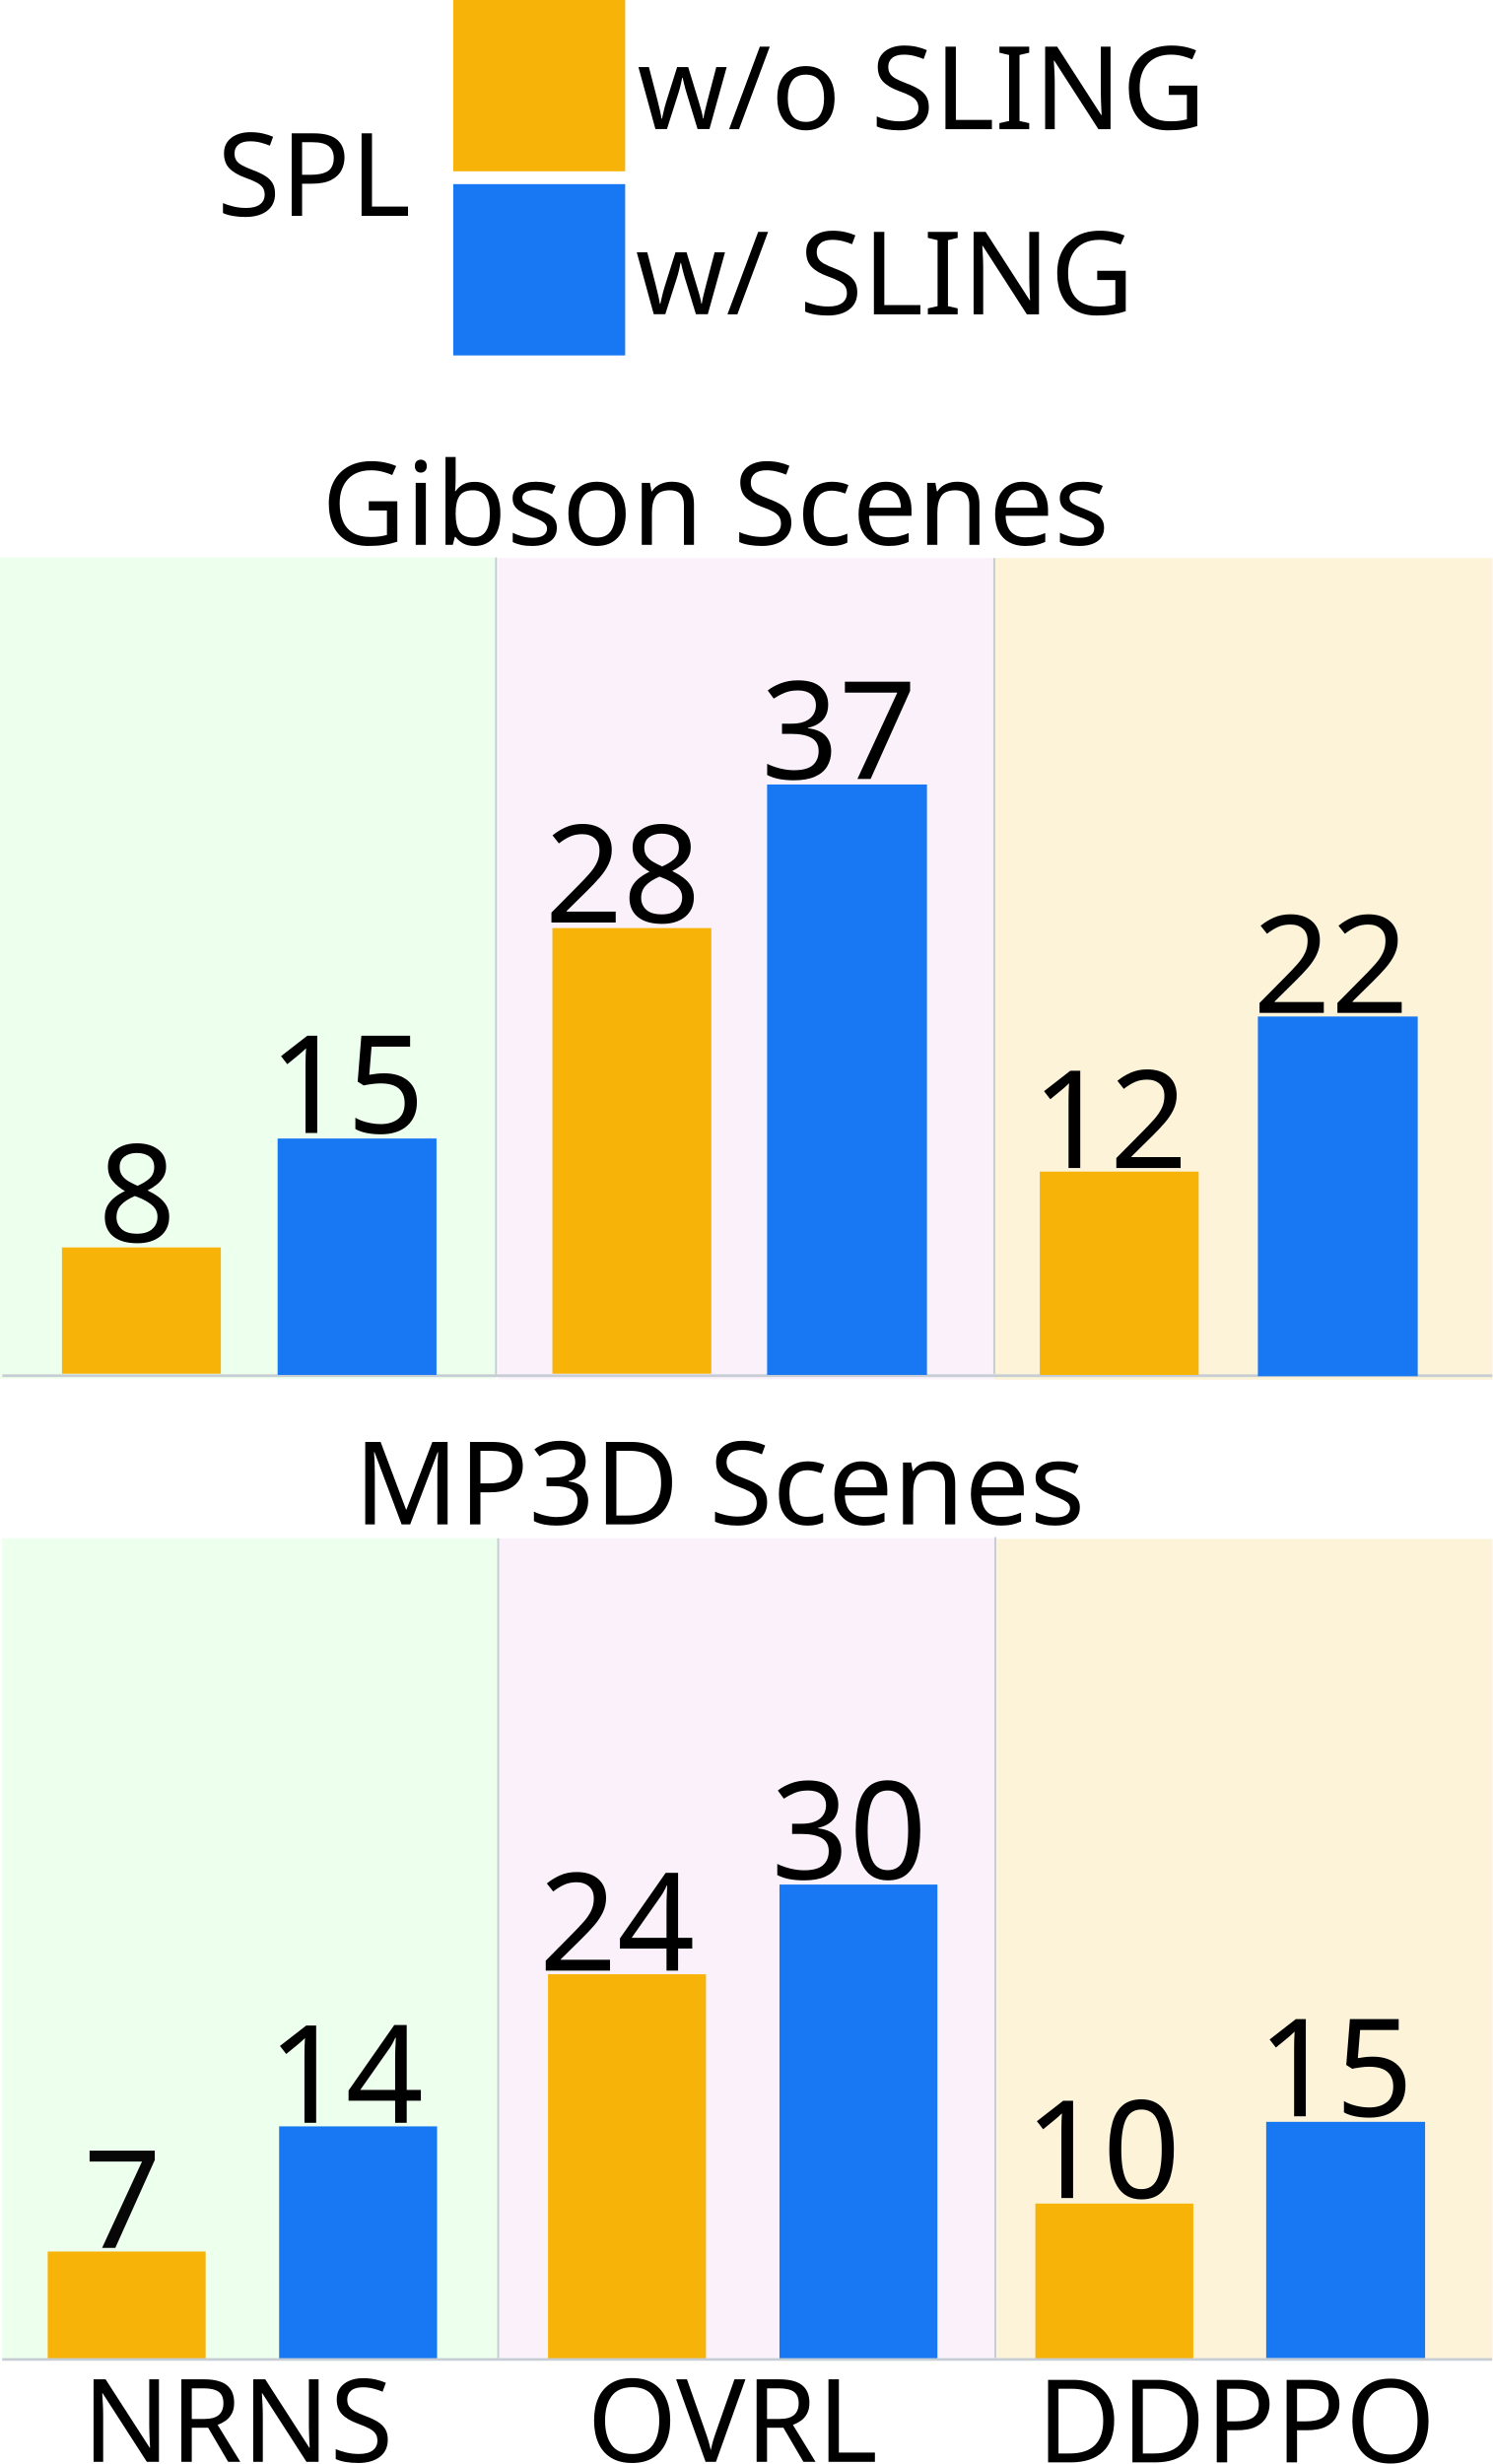
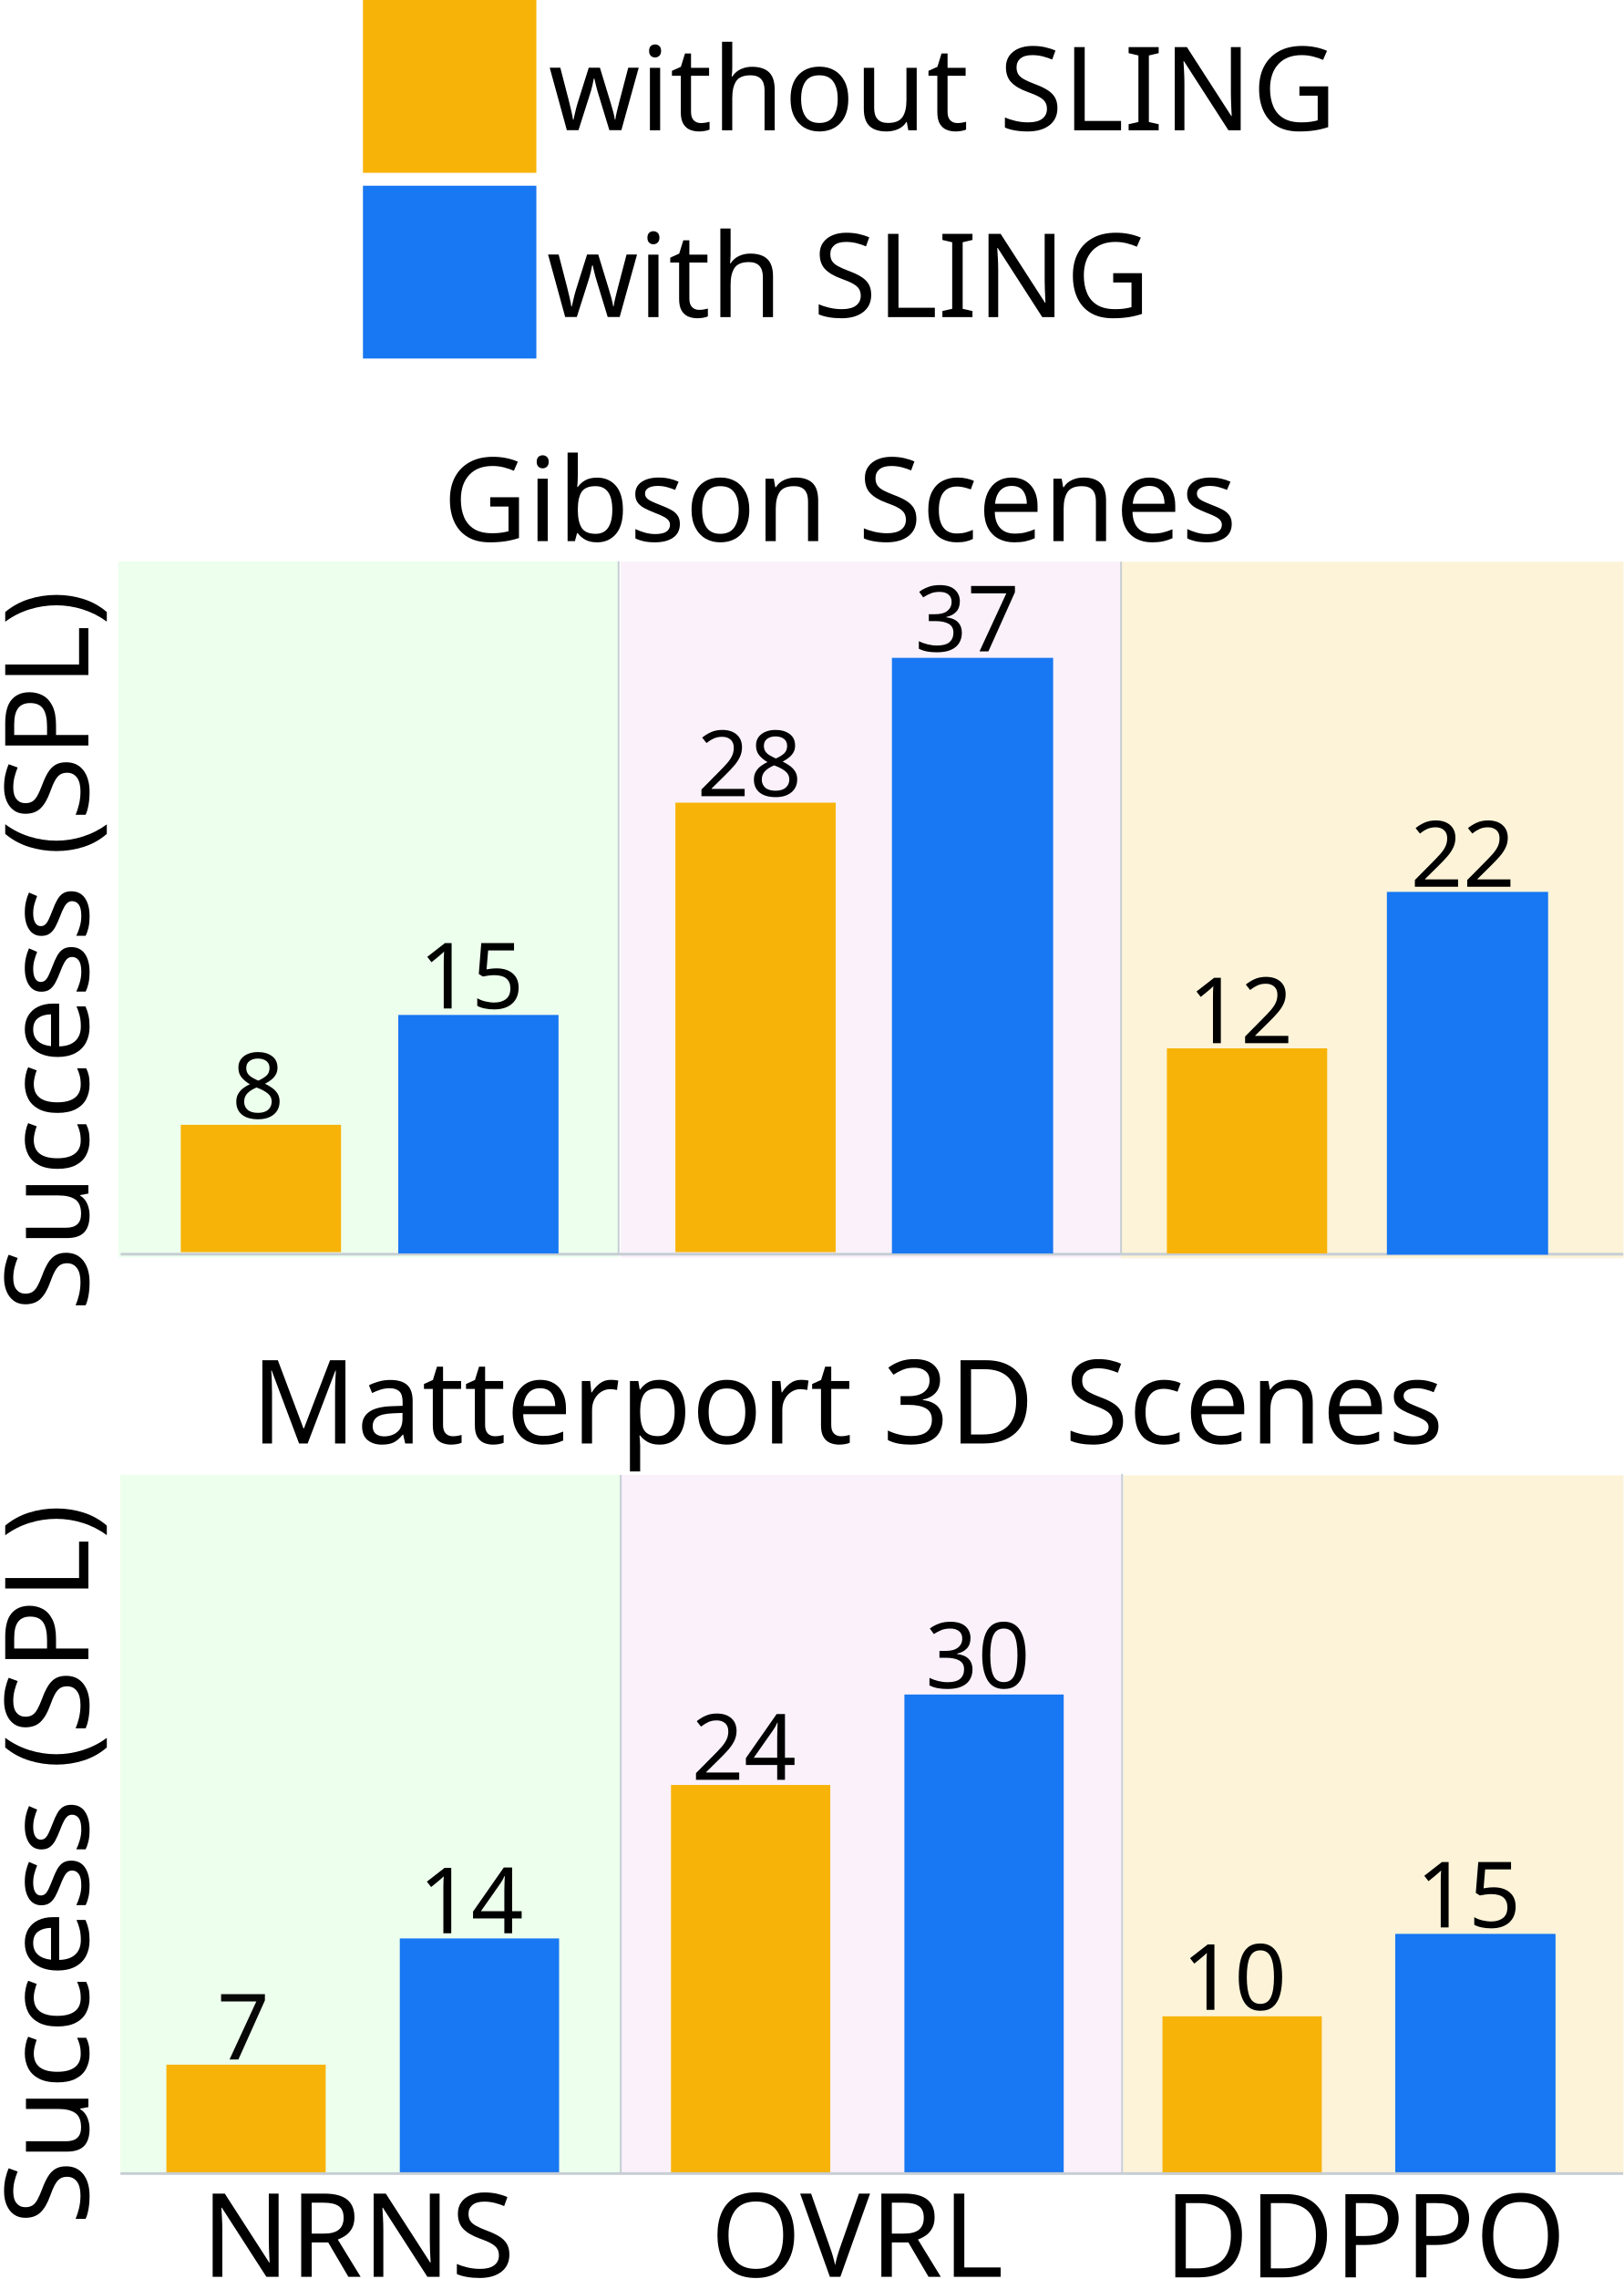
- <svg xmlns="http://www.w3.org/2000/svg" width="1205.883" height="1990.566" overflow="hidden" version="1.1" id="svg89" style="overflow:hidden">
+ <svg xmlns="http://www.w3.org/2000/svg" width="1300.643" height="1825.242" overflow="hidden" version="1.1" id="svg89" style="overflow:hidden">
  <defs id="defs5">
    <clipPath id="clip0">
      <rect x="565" y="1330" width="5735" height="1931" id="rect2" />
    </clipPath>
  </defs>
-   <rect style="fill:#e9bbe6;fill-opacity:0.2;stroke-width:0.663" id="rect9" height="679.159" width="524.706" y="3312.674" x="-1956.014" />
-   <text style="font-weight:400;font-size:165px;font-family:'5', '5_MSFontService', sans-serif" id="text11" font-size="165" font-weight="400" x="2910.524" y="485.739">Matterport 3D</text>
-   <rect style="fill:#e9bbe6;fill-opacity:0.2;stroke-width:0.651" id="rect41" height="656.729" width="522.621" y="2655.946" x="-1956.014" />
-   <text style="font-weight:400;font-size:110px;font-family:'5', '5_MSFontService', sans-serif" id="text85" font-size="110" font-weight="400" x="1722.822" y="-277.595">37.4<tspan style="font-size:165px" id="tspan67" y="-109.595" x="2309.014" font-size="165">Gibson</tspan>
-     <tspan style="font-size:183px" id="tspan69" y="-231.595" x="-1956.069" font-size="183">SPL</tspan>
-     <tspan style="font-size:128px" id="tspan71" y="-727.595" x="-583.429" font-size="128">DDPPO</tspan>
-     <tspan style="font-size:110px" id="tspan73" y="-591.595" x="-760.459" font-size="110">[End</tspan>
- -to-<tspan style="font-size:110px" id="tspan75" y="-591.595" x="-308.429" font-size="110">end RL]</tspan>
-     <tspan style="font-size:128px" id="tspan77" y="-727.595" x="444.981" font-size="128">NRNS</tspan>
-     <tspan style="font-size:110px" id="tspan79" y="-591.595" x="314.651" font-size="110">[Modular IL]</tspan>
-     <tspan style="font-size:128px" id="tspan81" y="-730.595" x="1403.916" font-size="128">OVRL</tspan>
-     <tspan style="font-size:110px" id="tspan83" y="-594.595" x="1306.245" font-size="110">[SSL + RL]</tspan>
+   <rect style="fill:#e9bbe6;fill-opacity:0.2;stroke-width:0.663" id="rect9" height="679.159" width="524.706" y="3147.35" x="-2212.46" />
+   <text style="font-weight:400;font-size:165px;font-family:'5', '5_MSFontService', sans-serif" id="text11" font-size="165" font-weight="400" x="2654.078" y="320.415">Matterport 3D</text>
+   <rect style="fill:#e9bbe6;fill-opacity:0.2;stroke-width:0.651" id="rect41" height="656.729" width="522.621" y="2490.622" x="-2212.46" />
+   <text style="font-weight:400;font-size:110px;font-family:'5', '5_MSFontService', sans-serif" id="text85" font-size="110" font-weight="400" x="1466.375" y="-442.92">37.4<tspan style="font-size:165px" id="tspan67" y="-274.92" x="2052.568" font-size="165">Gibson</tspan>
+     <tspan style="font-size:183px" id="tspan69" y="-396.92" x="-2212.515" font-size="183">SPL</tspan>
+     <tspan style="font-size:128px" id="tspan71" y="-892.92" x="-839.875" font-size="128">DDPPO</tspan>
+     <tspan style="font-size:110px" id="tspan73" y="-756.92" x="-1016.905" font-size="110">[End</tspan>
+ -to-<tspan style="font-size:110px" id="tspan75" y="-756.92" x="-564.875" font-size="110">end RL]</tspan>
+     <tspan style="font-size:128px" id="tspan77" y="-892.92" x="188.535" font-size="128">NRNS</tspan>
+     <tspan style="font-size:110px" id="tspan79" y="-756.92" x="58.205" font-size="110">[Modular IL]</tspan>
+     <tspan style="font-size:128px" id="tspan81" y="-895.92" x="1147.47" font-size="128">OVRL</tspan>
+     <tspan style="font-size:110px" id="tspan83" y="-759.92" x="1049.799" font-size="110">[SSL + RL]</tspan>
  </text>
-   <text style="font-weight:400;font-size:110px;font-family:'5', '5_MSFontService', sans-serif" id="text59" font-size="110" font-weight="400" x="-478.476" y="-1035.411">8.1<tspan style="font-size:110px" id="tspan57" y="-1121.411" x="-67.388" font-size="110">15.1</tspan>
+   <text style="font-weight:400;font-size:110px;font-family:'5', '5_MSFontService', sans-serif" id="text59" font-size="110" font-weight="400" x="-734.922" y="-1200.736">8.1<tspan style="font-size:110px" id="tspan57" y="-1286.736" x="-323.834" font-size="110">15.1</tspan>
  </text>
-   <text style="font-style:normal;font-variant:normal;font-weight:normal;font-stretch:normal;font-size:93.333px;font-family:'5', '5_MSFontService', sans-serif;-inkscape-font-specification:'5, 5_MSFontService, sans-serif, Normal';font-variant-ligatures:normal;font-variant-caps:normal;font-variant-numeric:normal;font-feature-settings:normal;text-align:start;writing-mode:lr-tb;text-anchor:start;stroke-width:1.19" id="text85-2-9-8" font-size="110" font-weight="400" x="286.049" y="1231.516">
-     <tspan id="tspan924" x="286.049" y="1231.516">MP3D Scenes</tspan>
+   <text style="font-style:normal;font-variant:normal;font-weight:normal;font-stretch:normal;font-size:93.333px;font-family:'5', '5_MSFontService', sans-serif;-inkscape-font-specification:'5, 5_MSFontService, sans-serif, Normal';font-variant-ligatures:normal;font-variant-caps:normal;font-variant-numeric:normal;font-feature-settings:normal;text-align:start;writing-mode:lr-tb;text-anchor:start;stroke-width:1.19" id="text85-2-9-8" font-size="110" font-weight="400" x="201.127" y="1156.06">
+     <tspan id="tspan1626" x="201.127" y="1156.06">Matterport 3D Scenes</tspan>
  </text>
-   <text style="font-style:normal;font-variant:normal;font-weight:normal;font-stretch:normal;font-size:93.333px;font-family:'5', '5_MSFontService', sans-serif;-inkscape-font-specification:'5, 5_MSFontService, sans-serif, Normal';font-variant-ligatures:normal;font-variant-caps:normal;font-variant-numeric:normal;font-feature-settings:normal;text-align:start;writing-mode:lr-tb;text-anchor:start;stroke-width:1.19" id="text85-2-9-8-2" font-size="110" font-weight="400" x="259.982" y="440.134">
-     <tspan id="tspan926" x="259.982" y="440.134">Gibson Scenes</tspan>
+   <text style="font-style:normal;font-variant:normal;font-weight:normal;font-stretch:normal;font-size:93.333px;font-family:'5', '5_MSFontService', sans-serif;-inkscape-font-specification:'5, 5_MSFontService, sans-serif, Normal';font-variant-ligatures:normal;font-variant-caps:normal;font-variant-numeric:normal;font-feature-settings:normal;text-align:start;writing-mode:lr-tb;text-anchor:start;stroke-width:1.19" id="text85-2-9-8-2" font-size="110" font-weight="400" x="354.743" y="433.41">
+     <tspan id="tspan926" x="354.743" y="433.41">Gibson Scenes</tspan>
  </text>
-   <rect style="fill:#f8b308;stroke-width:0.514" id="rect29" height="138.395" width="138.909" y="0" x="366.201" />
-   <text style="font-style:normal;font-variant:normal;font-weight:normal;font-stretch:normal;font-size:130.877px;font-family:'5', '5_MSFontService', sans-serif;-inkscape-font-specification:'5, 5_MSFontService, sans-serif, Normal';font-variant-ligatures:normal;font-variant-caps:normal;font-variant-numeric:normal;font-feature-settings:normal;text-align:start;writing-mode:lr-tb;text-anchor:start;stroke-width:0.79" id="text31" font-size="128" font-weight="400" x="514.792" y="104.349">
-     <tspan id="tspan1105" style="font-style:normal;font-variant:normal;font-weight:normal;font-stretch:normal;font-size:93.333px;font-family:'5', '5_MSFontService', sans-serif;-inkscape-font-specification:'5, 5_MSFontService, sans-serif, Normal';font-variant-ligatures:normal;font-variant-caps:normal;font-variant-numeric:normal;font-feature-settings:normal;text-align:start;writing-mode:lr-tb;text-anchor:start">w/o SLING</tspan>
+   <rect style="fill:#f8b308;stroke-width:0.514" id="rect29" height="138.395" width="138.909" y="0" x="290.776" />
+   <text style="font-style:normal;font-variant:normal;font-weight:normal;font-stretch:normal;font-size:130.877px;font-family:'5', '5_MSFontService', sans-serif;-inkscape-font-specification:'5, 5_MSFontService, sans-serif, Normal';font-variant-ligatures:normal;font-variant-caps:normal;font-variant-numeric:normal;font-feature-settings:normal;text-align:start;writing-mode:lr-tb;text-anchor:start;stroke-width:0.79" id="text31" font-size="128" font-weight="400" x="439.366" y="104.349">
+     <tspan id="tspan1105" style="font-style:normal;font-variant:normal;font-weight:normal;font-stretch:normal;font-size:93.333px;font-family:'5', '5_MSFontService', sans-serif;-inkscape-font-specification:'5, 5_MSFontService, sans-serif, Normal';font-variant-ligatures:normal;font-variant-caps:normal;font-variant-numeric:normal;font-feature-settings:normal;text-align:start;writing-mode:lr-tb;text-anchor:start">without SLING</tspan>
  </text>
-   <rect style="fill:#1877f2;stroke-width:0.514" id="rect33" height="138.395" width="138.909" y="148.746" x="366.201" />
-   <text style="font-style:normal;font-variant:normal;font-weight:normal;font-stretch:normal;font-size:130.877px;font-family:'5', '5_MSFontService', sans-serif;-inkscape-font-specification:'5, 5_MSFontService, sans-serif, Normal';font-variant-ligatures:normal;font-variant-caps:normal;font-variant-numeric:normal;font-feature-settings:normal;text-align:start;writing-mode:lr-tb;text-anchor:start;stroke-width:0.79" id="text35" font-size="128" font-weight="400" x="513.453" y="253.954">
-     <tspan id="tspan1103" style="font-style:normal;font-variant:normal;font-weight:normal;font-stretch:normal;font-size:93.333px;font-family:'5', '5_MSFontService', sans-serif;-inkscape-font-specification:'5, 5_MSFontService, sans-serif, Normal';font-variant-ligatures:normal;font-variant-caps:normal;font-variant-numeric:normal;font-feature-settings:normal;text-align:start;writing-mode:lr-tb;text-anchor:start">w/ SLING</tspan>
+   <rect style="fill:#1877f2;stroke-width:0.514" id="rect33" height="138.395" width="138.909" y="148.746" x="290.776" />
+   <text style="font-style:normal;font-variant:normal;font-weight:normal;font-stretch:normal;font-size:130.877px;font-family:'5', '5_MSFontService', sans-serif;-inkscape-font-specification:'5, 5_MSFontService, sans-serif, Normal';font-variant-ligatures:normal;font-variant-caps:normal;font-variant-numeric:normal;font-feature-settings:normal;text-align:start;writing-mode:lr-tb;text-anchor:start;stroke-width:0.79" id="text35" font-size="128" font-weight="400" x="438.028" y="253.954">
+     <tspan id="tspan1103" style="font-style:normal;font-variant:normal;font-weight:normal;font-stretch:normal;font-size:93.333px;font-family:'5', '5_MSFontService', sans-serif;-inkscape-font-specification:'5, 5_MSFontService, sans-serif, Normal';font-variant-ligatures:normal;font-variant-caps:normal;font-variant-numeric:normal;font-feature-settings:normal;text-align:start;writing-mode:lr-tb;text-anchor:start">with SLING</tspan>
  </text>
-   <text style="font-style:normal;font-variant:normal;font-weight:normal;font-stretch:normal;font-size:130.877px;font-family:'5', '5_MSFontService', sans-serif;-inkscape-font-specification:'5, 5_MSFontService, sans-serif, Normal';font-variant-ligatures:normal;font-variant-caps:normal;font-variant-numeric:normal;font-feature-settings:normal;text-align:start;writing-mode:lr-tb;text-anchor:start;stroke-width:1.19" id="text85-2-9-8-2-1" font-size="110" font-weight="400" x="175.384" y="174.348">
-     <tspan style="font-style:normal;font-variant:normal;font-weight:normal;font-stretch:normal;font-size:93.333px;font-family:'5', '5_MSFontService', sans-serif;-inkscape-font-specification:'5, 5_MSFontService, sans-serif, Normal';font-variant-ligatures:normal;font-variant-caps:normal;font-variant-numeric:normal;font-feature-settings:normal;text-align:start;writing-mode:lr-tb;text-anchor:start" id="tspan1400" x="175.384" y="174.348">SPL</tspan>
-   </text>
-   <flowRoot xml:space="preserve" id="flowRoot870" style="font-style:italic;font-variant:normal;font-weight:normal;font-stretch:normal;font-size:73px;line-height:1.25;font-family:Calibri, Calibri_MSFontService, sans-serif;-inkscape-font-specification:'Calibri, Calibri_MSFontService, sans-serif, Italic';font-variant-ligatures:normal;font-variant-caps:normal;font-variant-numeric:normal;font-feature-settings:normal;text-align:start;letter-spacing:0px;word-spacing:0px;writing-mode:lr-tb;text-anchor:start;fill:#000000;fill-opacity:1;stroke:none" transform="translate(-467.4648,484.7975)">
+   <flowRoot xml:space="preserve" id="flowRoot870" style="font-style:italic;font-variant:normal;font-weight:normal;font-stretch:normal;font-size:73px;line-height:1.25;font-family:Calibri, Calibri_MSFontService, sans-serif;-inkscape-font-specification:'Calibri, Calibri_MSFontService, sans-serif, Italic';font-variant-ligatures:normal;font-variant-caps:normal;font-variant-numeric:normal;font-feature-settings:normal;text-align:start;letter-spacing:0px;word-spacing:0px;writing-mode:lr-tb;text-anchor:start;fill:#000000;fill-opacity:1;stroke:none" transform="translate(-723.9111,319.4734)">
    <flowRegion id="flowRegion872">
      <rect id="rect874" width="923.243" height="905.713" x="-3219.664" y="143.426" />
    </flowRegion>
    <flowPara id="flowPara878">DDPPO-Gibson = 12-&gt;22</flowPara>
    <flowPara id="flowPara882">DDPPO-MP3d=10-&gt;15</flowPara>
  </flowRoot>
-   <g id="g951" transform="translate(-467.4648,-24.29866)">
-     <rect x="870.002" y="475.103" width="400.808" height="663.385" id="rect39-0" style="fill:#e9bbe6;fill-opacity:0.2;stroke-width:0.59" />
-     <rect x="467.465" y="474.665" width="400.808" height="663.385" id="rect39" style="fill:#a5ffa9;fill-opacity:0.2;stroke-width:0.59" />
-     <rect x="1270.81" y="475.102" width="402.537" height="663.823" id="rect39-60" style="overflow:hidden;fill:#f0c73f;fill-opacity:0.2;stroke-width:0.591" />
-     <rect x="517.525" y="1032.05" width="128.388" height="102" id="rect45" style="fill:#f8b308;stroke-width:0.879" />
-     <path d="M 469.379,1135.646 H 1673.229" stroke-miterlimit="10" id="path55" style="fill:none;fill-rule:evenodd;stroke:#c6cdd4;stroke-width:2.142;stroke-linejoin:round;stroke-miterlimit:10" />
-     <rect x="913.786" y="774.051" width="128.388" height="360" id="rect61" style="fill:#f8b308;stroke-width:0.879" />
-     <text y="769.571" x="907.726" font-weight="400" font-size="110" id="text63" style="font-weight:400;font-size:110px;font-family:'5', '5_MSFontService', sans-serif">28</text>
-     <rect x="1087.25" y="658.05" width="129.161" height="477" id="rect65" style="fill:#1877f2;stroke-width:0.879" />
-     <text y="653.571" x="1082.355" font-weight="400" font-size="110" id="text85-6" style="font-weight:400;font-size:110px;font-family:'5', '5_MSFontService', sans-serif">
-       <tspan y="653.571" x="1082.355" id="tspan1034">37</tspan>
-     </text>
-     <text y="1027.571" x="546.753" font-weight="400" font-size="110" id="text59-5" style="font-style:normal;font-variant:normal;font-weight:normal;font-stretch:normal;font-size:110px;font-family:'5', '5_MSFontService', sans-serif;-inkscape-font-specification:'5, 5_MSFontService, sans-serif, Normal';font-variant-ligatures:normal;font-variant-caps:normal;font-variant-numeric:normal;font-feature-settings:normal;text-align:start;writing-mode:lr-tb;text-anchor:start">
-       <tspan y="1027.571" x="546.753" id="tspan1132">8</tspan>
-     </text>
-     <rect x="691.762" y="944.051" width="128.388" height="191" id="rect43" style="fill:#1877f2;stroke-width:0.879" />
-     <text y="939.571" x="684.735" font-weight="400" font-size="110" id="text59-5-4" style="font-style:normal;font-variant:normal;font-weight:normal;font-stretch:normal;font-size:110px;font-family:'5', '5_MSFontService', sans-serif;-inkscape-font-specification:'5, 5_MSFontService, sans-serif, Normal';font-variant-ligatures:normal;font-variant-caps:normal;font-variant-numeric:normal;font-feature-settings:normal;text-align:start;writing-mode:lr-tb;text-anchor:start">
-       <tspan y="939.571" x="684.735" id="tspan1152">15</tspan>
-     </text>
-     <rect x="1307.545" y="970.793" width="128.388" height="164.249" id="rect61-9" style="overflow:hidden;fill:#f8b308;stroke-width:0.594" />
-     <text y="967.872" x="1301.216" font-weight="400" font-size="110" id="text63-7" style="font-style:normal;font-variant:normal;font-weight:normal;font-stretch:normal;font-size:110px;font-family:'5', '5_MSFontService', sans-serif;-inkscape-font-specification:'5, 5_MSFontService, sans-serif, Normal';font-variant-ligatures:normal;font-variant-caps:normal;font-variant-numeric:normal;font-feature-settings:normal;text-align:start;writing-mode:lr-tb;text-anchor:start;overflow:hidden">
-       <tspan y="967.872" x="1301.216" id="tspan961">12</tspan>
-     </text>
-     <rect x="1483.776" y="845.492" width="129.161" height="290.551" id="rect65-7" style="overflow:hidden;fill:#1877f2;stroke-width:0.686" />
-     <text y="842.57" x="1479.848" font-weight="400" font-size="110" id="text85-6-6" style="font-style:normal;font-variant:normal;font-weight:normal;font-stretch:normal;font-size:110px;font-family:'5', '5_MSFontService', sans-serif;-inkscape-font-specification:'5, 5_MSFontService, sans-serif, Normal';font-variant-ligatures:normal;font-variant-caps:normal;font-variant-numeric:normal;font-feature-settings:normal;text-align:start;writing-mode:lr-tb;text-anchor:start;overflow:hidden">
-       <tspan y="842.57" x="1479.848" id="tspan963">22</tspan>
-     </text>
-     <path d="m 868.273,474.665 v 661.041" stroke-miterlimit="10" id="path55-4" style="overflow:hidden;fill:none;fill-rule:evenodd;stroke:#c6cdd4;stroke-width:1.587;stroke-linejoin:round;stroke-miterlimit:10" />
-     <path d="M 1270.81,475.102 V 1134.195" stroke-miterlimit="10" id="path55-4-5" style="overflow:hidden;fill:none;fill-rule:evenodd;stroke:#c6cdd4;stroke-width:1.585;stroke-linejoin:round;stroke-miterlimit:10" />
-   </g>
-   <g id="g981" transform="translate(-467.4648,-234.6578)">
-     <rect x="469.194" y="1477.4" width="400.808" height="663.385" id="rect39-6" style="fill:#a5ffa9;fill-opacity:0.2;stroke-width:0.59" />
-     <rect x="870.002" y="1477.4" width="400.808" height="663.385" id="rect39-6-5" style="fill:#e9bbe6;fill-opacity:0.2;stroke-width:0.59" />
-     <rect x="1272.539" y="1477.838" width="400.808" height="663.385" id="rect39-6-8" style="overflow:hidden;fill:#f0c73f;fill-opacity:0.2;stroke-width:0.59" />
-     <rect x="505.998" y="2053.566" width="127.614" height="87" id="rect15" style="fill:#f8b308;stroke-width:0.879" />
-     <rect x="910.248" y="1829.567" width="127.614" height="311" id="rect21" style="fill:#f8b308;stroke-width:0.879" />
-     <text y="1826.645" x="903.13" font-weight="400" font-size="110" id="text23" style="font-weight:400;font-size:110px;font-family:'5', '5_MSFontService', sans-serif">24</text>
-     <rect x="1097.246" y="1757.113" width="127.614" height="383" id="rect25" style="fill:#1877f2;stroke-width:0.879" />
-     <text y="1752.634" x="1090.531" font-weight="400" font-size="110" id="text27" style="font-weight:400;font-size:110px;font-family:'5', '5_MSFontService', sans-serif">30</text>
-     <rect x="692.996" y="1952.466" width="127.614" height="188" id="rect13" style="fill:#1877f2;stroke-width:0.879" />
-     <text y="1949.545" x="683.864" font-weight="400" font-size="110" id="text19" style="font-style:normal;font-variant:normal;font-weight:normal;font-stretch:normal;font-size:110px;font-family:'5', '5_MSFontService', sans-serif;-inkscape-font-specification:'5, 5_MSFontService, sans-serif, Normal';font-variant-ligatures:normal;font-variant-caps:normal;font-variant-numeric:normal;font-feature-settings:normal;text-align:start;writing-mode:lr-tb;text-anchor:start">
-       <tspan y="1949.545" x="683.864" id="tspan1192">14</tspan>
-     </text>
-     <text y="2050.645" x="535" font-weight="400" font-size="110" id="text19-9" style="font-style:normal;font-variant:normal;font-weight:normal;font-stretch:normal;font-size:110px;font-family:'5', '5_MSFontService', sans-serif;-inkscape-font-specification:'5, 5_MSFontService, sans-serif, Normal';font-variant-ligatures:normal;font-variant-caps:normal;font-variant-numeric:normal;font-feature-settings:normal;text-align:start;writing-mode:lr-tb;text-anchor:start;opacity:0.97">
-       <tspan y="2050.645" x="535" id="tspan1190">7</tspan>
-     </text>
-     <text y="2223.465" x="534.021" font-weight="400" font-size="110" id="text85-2" style="font-style:normal;font-variant:normal;font-weight:normal;font-stretch:normal;font-size:93.333px;font-family:'5', '5_MSFontService', sans-serif;-inkscape-font-specification:'5, 5_MSFontService, sans-serif, Normal';font-variant-ligatures:normal;font-variant-caps:normal;font-variant-numeric:normal;font-feature-settings:normal;text-align:start;writing-mode:lr-tb;text-anchor:start;stroke-width:1.19">
-       <tspan style="font-style:normal;font-variant:normal;font-weight:normal;font-stretch:normal;font-size:93.333px;font-family:'5', '5_MSFontService', sans-serif;-inkscape-font-specification:'5, 5_MSFontService, sans-serif, Normal';font-variant-ligatures:normal;font-variant-caps:normal;font-variant-numeric:normal;font-feature-settings:normal;text-align:start;writing-mode:lr-tb;text-anchor:start;stroke-width:1.19" y="2223.465" x="534.021" id="tspan1236">NRNS</tspan>
-     </text>
-     <text y="2223.465" x="941.776" font-weight="400" font-size="110" id="text85-2-9" style="font-style:normal;font-variant:normal;font-weight:normal;font-stretch:normal;font-size:93.333px;font-family:'5', '5_MSFontService', sans-serif;-inkscape-font-specification:'5, 5_MSFontService, sans-serif, Normal';font-variant-ligatures:normal;font-variant-caps:normal;font-variant-numeric:normal;font-feature-settings:normal;text-align:start;writing-mode:lr-tb;text-anchor:start;stroke-width:1.19">
-       <tspan style="font-style:normal;font-variant:normal;font-weight:normal;font-stretch:normal;font-size:93.333px;font-family:'5', '5_MSFontService', sans-serif;-inkscape-font-specification:'5, 5_MSFontService, sans-serif, Normal';font-variant-ligatures:normal;font-variant-caps:normal;font-variant-numeric:normal;font-feature-settings:normal;text-align:start;writing-mode:lr-tb;text-anchor:start;stroke-width:1.19" y="2223.465" x="941.776" id="tspan1236-3">OVRL</tspan>
-     </text>
-     <text y="2223.902" x="1305.237" font-weight="400" font-size="110" id="text85-2-3" style="font-style:normal;font-variant:normal;font-weight:normal;font-stretch:normal;font-size:93.333px;font-family:'5', '5_MSFontService', sans-serif;-inkscape-font-specification:'5, 5_MSFontService, sans-serif, Normal';font-variant-ligatures:normal;font-variant-caps:normal;font-variant-numeric:normal;font-feature-settings:normal;text-align:start;writing-mode:lr-tb;text-anchor:start;overflow:hidden;stroke-width:1.19">
-       <tspan y="2223.902" x="1305.237" id="tspan920">DDPPO</tspan>
-     </text>
-     <rect x="1304.006" y="2014.835" width="127.614" height="126.724" id="rect21-4" style="overflow:hidden;fill:#f8b308;stroke-width:0.561" />
-     <text y="2010.355" x="1295.438" font-weight="400" font-size="110" id="text23-8" style="font-style:normal;font-variant:normal;font-weight:normal;font-stretch:normal;font-size:110px;font-family:'5', '5_MSFontService', sans-serif;-inkscape-font-specification:'5, 5_MSFontService, sans-serif, Normal';font-variant-ligatures:normal;font-variant-caps:normal;font-variant-numeric:normal;font-feature-settings:normal;text-align:start;writing-mode:lr-tb;text-anchor:start;overflow:hidden">
-       <tspan y="2010.355" x="1295.438" id="tspan965">10</tspan>
-     </text>
-     <text y="1944.334" x="1483.463" font-weight="400" font-size="110" id="text27-8" style="font-style:normal;font-variant:normal;font-weight:normal;font-stretch:normal;font-size:110px;font-family:'5', '5_MSFontService', sans-serif;-inkscape-font-specification:'5, 5_MSFontService, sans-serif, Normal';font-variant-ligatures:normal;font-variant-caps:normal;font-variant-numeric:normal;font-feature-settings:normal;text-align:start;writing-mode:lr-tb;text-anchor:start;overflow:hidden">
-       <tspan y="1944.334" x="1483.463" id="tspan967">15</tspan>
-     </text>
-     <rect x="1490.49" y="1948.813" width="128.388" height="191" id="rect43-0" style="overflow:hidden;fill:#1877f2;stroke-width:0.879" />
-     <path d="M 469.194,2140.785 H 1673.044" stroke-miterlimit="10" id="path55-48" style="overflow:hidden;fill:none;fill-rule:evenodd;stroke:#c6cdd4;stroke-width:2.142;stroke-linejoin:round;stroke-miterlimit:10" />
-     <path d="m 870.002,1477.4 v 662.493" stroke-miterlimit="10" id="path55-4-8" style="overflow:hidden;fill:none;fill-rule:evenodd;stroke:#c6cdd4;stroke-width:1.589;stroke-linejoin:round;stroke-miterlimit:10" />
-     <path d="m 1271.632,1476.418 v 663.315" stroke-miterlimit="10" id="path55-4-5-9" style="overflow:hidden;fill:none;fill-rule:evenodd;stroke:#c6cdd4;stroke-width:1.59;stroke-linejoin:round;stroke-miterlimit:10" />
-   </g>
+   <rect style="fill:#e9bbe6;fill-opacity:0.2;stroke-width:0.541" id="rect39-0" height="557.49" width="400.808" y="449.878" x="497.298" />
+   <rect style="fill:#a5ffa9;fill-opacity:0.2;stroke-width:0.541" id="rect39" height="557.49" width="400.808" y="449.51" x="94.76" />
+   <rect style="overflow:hidden;fill:#f0c73f;fill-opacity:0.2;stroke-width:0.542" id="rect39-60" height="557.858" width="402.537" y="449.878" x="898.106" />
+   <rect style="fill:#f8b308;stroke-width:0.879" id="rect45" height="102" width="128.388" y="900.861" x="144.82" />
+   <path style="fill:none;fill-rule:evenodd;stroke:#c6cdd4;stroke-width:2.142;stroke-linejoin:round;stroke-miterlimit:10" id="path55" stroke-miterlimit="10" d="M 96.675,1004.457 H 1300.524" />
+   <rect style="fill:#f8b308;stroke-width:0.879" id="rect61" height="360" width="128.388" y="642.861" x="541.081" />
+   <text style="font-style:normal;font-variant:normal;font-weight:normal;font-stretch:normal;font-size:73.333px;font-family:'5', '5_MSFontService', sans-serif;-inkscape-font-specification:'5, 5_MSFontService, sans-serif, Normal';font-variant-ligatures:normal;font-variant-caps:normal;font-variant-numeric:normal;font-feature-settings:normal;text-align:start;writing-mode:lr-tb;text-anchor:start" id="text63" font-size="110" font-weight="400" x="558.439" y="637.691">28</text>
+   <rect style="fill:#1877f2;stroke-width:0.879" id="rect65" height="477" width="129.161" y="526.861" x="714.545" />
+   <text style="font-style:normal;font-variant:normal;font-weight:normal;font-stretch:normal;font-size:73.333px;font-family:'5', '5_MSFontService', sans-serif;-inkscape-font-specification:'5, 5_MSFontService, sans-serif, Normal';font-variant-ligatures:normal;font-variant-caps:normal;font-variant-numeric:normal;font-feature-settings:normal;text-align:start;writing-mode:lr-tb;text-anchor:start" id="text85-6" font-size="110" font-weight="400" x="732.809" y="521.691">
+     <tspan id="tspan1034" x="732.809" y="521.691">37</tspan>
+   </text>
+   <text style="font-style:normal;font-variant:normal;font-weight:normal;font-stretch:normal;font-size:73.333px;font-family:'5', '5_MSFontService', sans-serif;-inkscape-font-specification:'5, 5_MSFontService, sans-serif, Normal';font-variant-ligatures:normal;font-variant-caps:normal;font-variant-numeric:normal;font-feature-settings:normal;text-align:start;writing-mode:lr-tb;text-anchor:start" id="text59-5" font-size="110" font-weight="400" x="185.704" y="895.69">
+     <tspan id="tspan1132" x="185.704" y="895.69">8</tspan>
+   </text>
+   <rect style="fill:#1877f2;stroke-width:0.879" id="rect43" height="191" width="128.388" y="812.861" x="319.058" />
+   <text style="font-style:normal;font-variant:normal;font-weight:normal;font-stretch:normal;font-size:73.333px;font-family:'5', '5_MSFontService', sans-serif;-inkscape-font-specification:'5, 5_MSFontService, sans-serif, Normal';font-variant-ligatures:normal;font-variant-caps:normal;font-variant-numeric:normal;font-feature-settings:normal;text-align:start;writing-mode:lr-tb;text-anchor:start" id="text59-5-4" font-size="110" font-weight="400" x="335.771" y="807.691">
+     <tspan id="tspan1152" x="335.771" y="807.691">15</tspan>
+   </text>
+   <rect style="overflow:hidden;fill:#f8b308;stroke-width:0.594" id="rect61-9" height="164.249" width="128.388" y="839.604" x="934.84" />
+   <text style="font-style:normal;font-variant:normal;font-weight:normal;font-stretch:normal;font-size:73.333px;font-family:'5', '5_MSFontService', sans-serif;-inkscape-font-specification:'5, 5_MSFontService, sans-serif, Normal';font-variant-ligatures:normal;font-variant-caps:normal;font-variant-numeric:normal;font-feature-settings:normal;text-align:start;writing-mode:lr-tb;text-anchor:start;overflow:hidden" id="text63-7" font-size="110" font-weight="400" x="952.019" y="835.472">
+     <tspan id="tspan961" x="952.019" y="835.472">12</tspan>
+   </text>
+   <rect style="overflow:hidden;fill:#1877f2;stroke-width:0.686" id="rect65-7" height="290.551" width="129.161" y="714.302" x="1111.071" />
+   <text style="font-style:normal;font-variant:normal;font-weight:normal;font-stretch:normal;font-size:73.333px;font-family:'5', '5_MSFontService', sans-serif;-inkscape-font-specification:'5, 5_MSFontService, sans-serif, Normal';font-variant-ligatures:normal;font-variant-caps:normal;font-variant-numeric:normal;font-feature-settings:normal;text-align:start;writing-mode:lr-tb;text-anchor:start;overflow:hidden" id="text85-6-6" font-size="110" font-weight="400" x="1129.98" y="710.17">
+     <tspan id="tspan963" x="1129.98" y="710.17">22</tspan>
+   </text>
+   <path style="overflow:hidden;fill:none;fill-rule:evenodd;stroke:#c6cdd4;stroke-width:1.455;stroke-linejoin:round;stroke-miterlimit:10" id="path55-4" stroke-miterlimit="10" d="M 495.569,449.51 V 1005.031" />
+   <path style="overflow:hidden;fill:none;fill-rule:evenodd;stroke:#c6cdd4;stroke-width:1.453;stroke-linejoin:round;stroke-miterlimit:10" id="path55-4-5" stroke-miterlimit="10" d="M 898.106,449.878 V 1003.76" />
+   <rect style="fill:#a5ffa9;fill-opacity:0.2;stroke-width:0.542" id="rect39-6" height="559.613" width="400.808" y="1181.259" x="96.489" />
+   <rect style="fill:#e9bbe6;fill-opacity:0.2;stroke-width:0.542" id="rect39-6-5" height="559.613" width="400.808" y="1181.259" x="497.298" />
+   <rect style="overflow:hidden;fill:#f0c73f;fill-opacity:0.2;stroke-width:0.542" id="rect39-6-8" height="559.613" width="400.808" y="1181.628" x="899.835" />
+   <rect style="fill:#f8b308;stroke-width:0.879" id="rect15" height="87" width="127.614" y="1653.584" x="133.293" />
+   <rect style="fill:#f8b308;stroke-width:0.879" id="rect21" height="311" width="127.614" y="1429.585" x="537.543" />
+   <text style="font-style:normal;font-variant:normal;font-weight:normal;font-stretch:normal;font-size:73.333px;font-family:'5', '5_MSFontService', sans-serif;-inkscape-font-specification:'5, 5_MSFontService, sans-serif, Normal';font-variant-ligatures:normal;font-variant-caps:normal;font-variant-numeric:normal;font-feature-settings:normal;text-align:start;writing-mode:lr-tb;text-anchor:start" id="text23" font-size="110" font-weight="400" x="554.067" y="1425.453">24</text>
+   <rect style="fill:#1877f2;stroke-width:0.879" id="rect25" height="383" width="127.614" y="1357.131" x="724.542" />
+   <text style="font-style:normal;font-variant:normal;font-weight:normal;font-stretch:normal;font-size:73.333px;font-family:'5', '5_MSFontService', sans-serif;-inkscape-font-specification:'5, 5_MSFontService, sans-serif, Normal';font-variant-ligatures:normal;font-variant-caps:normal;font-variant-numeric:normal;font-feature-settings:normal;text-align:start;writing-mode:lr-tb;text-anchor:start" id="text27" font-size="110" font-weight="400" x="741.334" y="1351.961">30</text>
+   <rect style="fill:#1877f2;stroke-width:0.879" id="rect13" height="188" width="127.614" y="1552.484" x="320.292" />
+   <text style="font-style:normal;font-variant:normal;font-weight:normal;font-stretch:normal;font-size:73.333px;font-family:'5', '5_MSFontService', sans-serif;-inkscape-font-specification:'5, 5_MSFontService, sans-serif, Normal';font-variant-ligatures:normal;font-variant-caps:normal;font-variant-numeric:normal;font-feature-settings:normal;text-align:start;writing-mode:lr-tb;text-anchor:start" id="text19" font-size="110" font-weight="400" x="335.473" y="1548.352">
+     <tspan id="tspan1192" x="335.473" y="1548.352">14</tspan>
+   </text>
+   <text style="font-style:normal;font-variant:normal;font-weight:normal;font-stretch:normal;font-size:73.333px;font-family:'5', '5_MSFontService', sans-serif;-inkscape-font-specification:'5, 5_MSFontService, sans-serif, Normal';font-variant-ligatures:normal;font-variant-caps:normal;font-variant-numeric:normal;font-feature-settings:normal;text-align:start;writing-mode:lr-tb;text-anchor:start;opacity:0.97" id="text19-9" font-size="110" font-weight="400" x="173.897" y="1649.453">
+     <tspan id="tspan1190" x="173.897" y="1649.453">7</tspan>
+   </text>
+   <text style="font-style:normal;font-variant:normal;font-weight:normal;font-stretch:normal;font-size:93.333px;font-family:'5', '5_MSFontService', sans-serif;-inkscape-font-specification:'5, 5_MSFontService, sans-serif, Normal';font-variant-ligatures:normal;font-variant-caps:normal;font-variant-numeric:normal;font-feature-settings:normal;text-align:start;writing-mode:lr-tb;text-anchor:start;stroke-width:1.19" id="text85-2" font-size="110" font-weight="400" x="161.317" y="1823.483">
+     <tspan id="tspan1236" x="161.317" y="1823.483" style="font-style:normal;font-variant:normal;font-weight:normal;font-stretch:normal;font-size:93.333px;font-family:'5', '5_MSFontService', sans-serif;-inkscape-font-specification:'5, 5_MSFontService, sans-serif, Normal';font-variant-ligatures:normal;font-variant-caps:normal;font-variant-numeric:normal;font-feature-settings:normal;text-align:start;writing-mode:lr-tb;text-anchor:start;stroke-width:1.19">NRNS</tspan>
+   </text>
+   <text style="font-style:normal;font-variant:normal;font-weight:normal;font-stretch:normal;font-size:93.333px;font-family:'5', '5_MSFontService', sans-serif;-inkscape-font-specification:'5, 5_MSFontService, sans-serif, Normal';font-variant-ligatures:normal;font-variant-caps:normal;font-variant-numeric:normal;font-feature-settings:normal;text-align:start;writing-mode:lr-tb;text-anchor:start;stroke-width:1.19" id="text85-2-9" font-size="110" font-weight="400" x="569.072" y="1823.483">
+     <tspan id="tspan1236-3" x="569.072" y="1823.483" style="font-style:normal;font-variant:normal;font-weight:normal;font-stretch:normal;font-size:93.333px;font-family:'5', '5_MSFontService', sans-serif;-inkscape-font-specification:'5, 5_MSFontService, sans-serif, Normal';font-variant-ligatures:normal;font-variant-caps:normal;font-variant-numeric:normal;font-feature-settings:normal;text-align:start;writing-mode:lr-tb;text-anchor:start;stroke-width:1.19">OVRL</tspan>
+   </text>
+   <text style="font-style:normal;font-variant:normal;font-weight:normal;font-stretch:normal;font-size:93.333px;font-family:'5', '5_MSFontService', sans-serif;-inkscape-font-specification:'5, 5_MSFontService, sans-serif, Normal';font-variant-ligatures:normal;font-variant-caps:normal;font-variant-numeric:normal;font-feature-settings:normal;text-align:start;writing-mode:lr-tb;text-anchor:start;overflow:hidden;stroke-width:1.19" id="text85-2-3" font-size="110" font-weight="400" x="932.532" y="1823.92">
+     <tspan id="tspan920" x="932.532" y="1823.92">DDPPO</tspan>
+   </text>
+   <rect style="overflow:hidden;fill:#f8b308;stroke-width:0.561" id="rect21-4" height="126.724" width="127.614" y="1614.853" x="931.302" />
+   <text style="font-style:normal;font-variant:normal;font-weight:normal;font-stretch:normal;font-size:73.333px;font-family:'5', '5_MSFontService', sans-serif;-inkscape-font-specification:'5, 5_MSFontService, sans-serif, Normal';font-variant-ligatures:normal;font-variant-caps:normal;font-variant-numeric:normal;font-feature-settings:normal;text-align:start;writing-mode:lr-tb;text-anchor:start;overflow:hidden" id="text23-8" font-size="110" font-weight="400" x="946.859" y="1609.682">
+     <tspan id="tspan965" x="946.859" y="1609.682">10</tspan>
+   </text>
+   <text style="font-style:normal;font-variant:normal;font-weight:normal;font-stretch:normal;font-size:73.333px;font-family:'5', '5_MSFontService', sans-serif;-inkscape-font-specification:'5, 5_MSFontService, sans-serif, Normal';font-variant-ligatures:normal;font-variant-caps:normal;font-variant-numeric:normal;font-feature-settings:normal;text-align:start;writing-mode:lr-tb;text-anchor:start;overflow:hidden" id="text27-8" font-size="110" font-weight="400" x="1134.499" y="1543.661">
+     <tspan id="tspan967" x="1134.499" y="1543.661">15</tspan>
+   </text>
+   <rect style="overflow:hidden;fill:#1877f2;stroke-width:0.879" id="rect43-0" height="191" width="128.388" y="1548.832" x="1117.785" />
+   <path style="overflow:hidden;fill:none;fill-rule:evenodd;stroke:#c6cdd4;stroke-width:2.142;stroke-linejoin:round;stroke-miterlimit:10" id="path55-48" stroke-miterlimit="10" d="M 96.489,1740.803 H 1300.339" />
+   <path style="overflow:hidden;fill:none;fill-rule:evenodd;stroke:#c6cdd4;stroke-width:1.459;stroke-linejoin:round;stroke-miterlimit:10" id="path55-4-8" stroke-miterlimit="10" d="m 497.298,1181.259 v 558.861" />
+   <path style="overflow:hidden;fill:none;fill-rule:evenodd;stroke:#c6cdd4;stroke-width:1.46;stroke-linejoin:round;stroke-miterlimit:10" id="path55-4-5-9" stroke-miterlimit="10" d="m 898.928,1180.431 v 559.554" />
+   <flowRoot xml:space="preserve" id="flowRoot1489" style="font-style:italic;font-variant:normal;font-weight:normal;font-stretch:normal;font-size:73px;line-height:1.25;font-family:Calibri, Calibri_MSFontService, sans-serif;-inkscape-font-specification:'Calibri, Calibri_MSFontService, sans-serif, Italic';font-variant-ligatures:normal;font-variant-caps:normal;font-variant-numeric:normal;font-feature-settings:normal;text-align:start;letter-spacing:0px;word-spacing:0px;writing-mode:lr-tb;text-anchor:start;fill:#000000;fill-opacity:1;stroke:none" transform="translate(-256.4463,-165.3241)">
+     <flowRegion id="flowRegion1491">
+       <rect id="rect1493" width="1586.628" height="785.05" x="-1975.022" y="850.177" />
+     </flowRegion>
+     <flowPara id="flowPara1495" />
+   </flowRoot>
+   <text xml:space="preserve" style="font-style:italic;font-variant:normal;font-weight:normal;font-stretch:normal;font-size:73px;line-height:1.25;font-family:Calibri, Calibri_MSFontService, sans-serif;-inkscape-font-specification:'Calibri, Calibri_MSFontService, sans-serif, Italic';font-variant-ligatures:normal;font-variant-caps:normal;font-variant-numeric:normal;font-feature-settings:normal;text-align:start;letter-spacing:0px;word-spacing:0px;writing-mode:lr-tb;text-anchor:start;fill:#000000;fill-opacity:1;stroke:none" x="35.719" y="760.299" id="text1517">
+     <tspan id="tspan1515" x="35.719" y="824.887" />
+   </text>
+   <text style="font-style:normal;font-variant:normal;font-weight:normal;font-stretch:normal;font-size:93.333px;font-family:'5', '5_MSFontService', sans-serif;-inkscape-font-specification:'5, 5_MSFontService, sans-serif, Normal';font-variant-ligatures:normal;font-variant-caps:normal;font-variant-numeric:normal;font-feature-settings:normal;text-align:start;writing-mode:lr-tb;text-anchor:start;overflow:hidden;stroke-width:1.19" id="text85-2-9-8-2-0" font-size="110" font-weight="400" x="-1050.183" y="70.82" transform="rotate(-90)">
+     <tspan id="tspan1754" x="-1050.183" y="70.82">Success (SPL)</tspan>
+   </text>
+   <text style="font-style:normal;font-variant:normal;font-weight:normal;font-stretch:normal;font-size:93.333px;font-family:'5', '5_MSFontService', sans-serif;-inkscape-font-specification:'5, 5_MSFontService, sans-serif, Normal';font-variant-ligatures:normal;font-variant-caps:normal;font-variant-numeric:normal;font-feature-settings:normal;text-align:start;writing-mode:lr-tb;text-anchor:start;overflow:hidden;stroke-width:1.19" id="text85-2-9-8-2-0-9" font-size="110" font-weight="400" x="-1781.836" y="70.82" transform="rotate(-90)">
+     <tspan id="tspan1754-3" x="-1781.836" y="70.82">Success (SPL)</tspan>
+   </text>
</svg>
